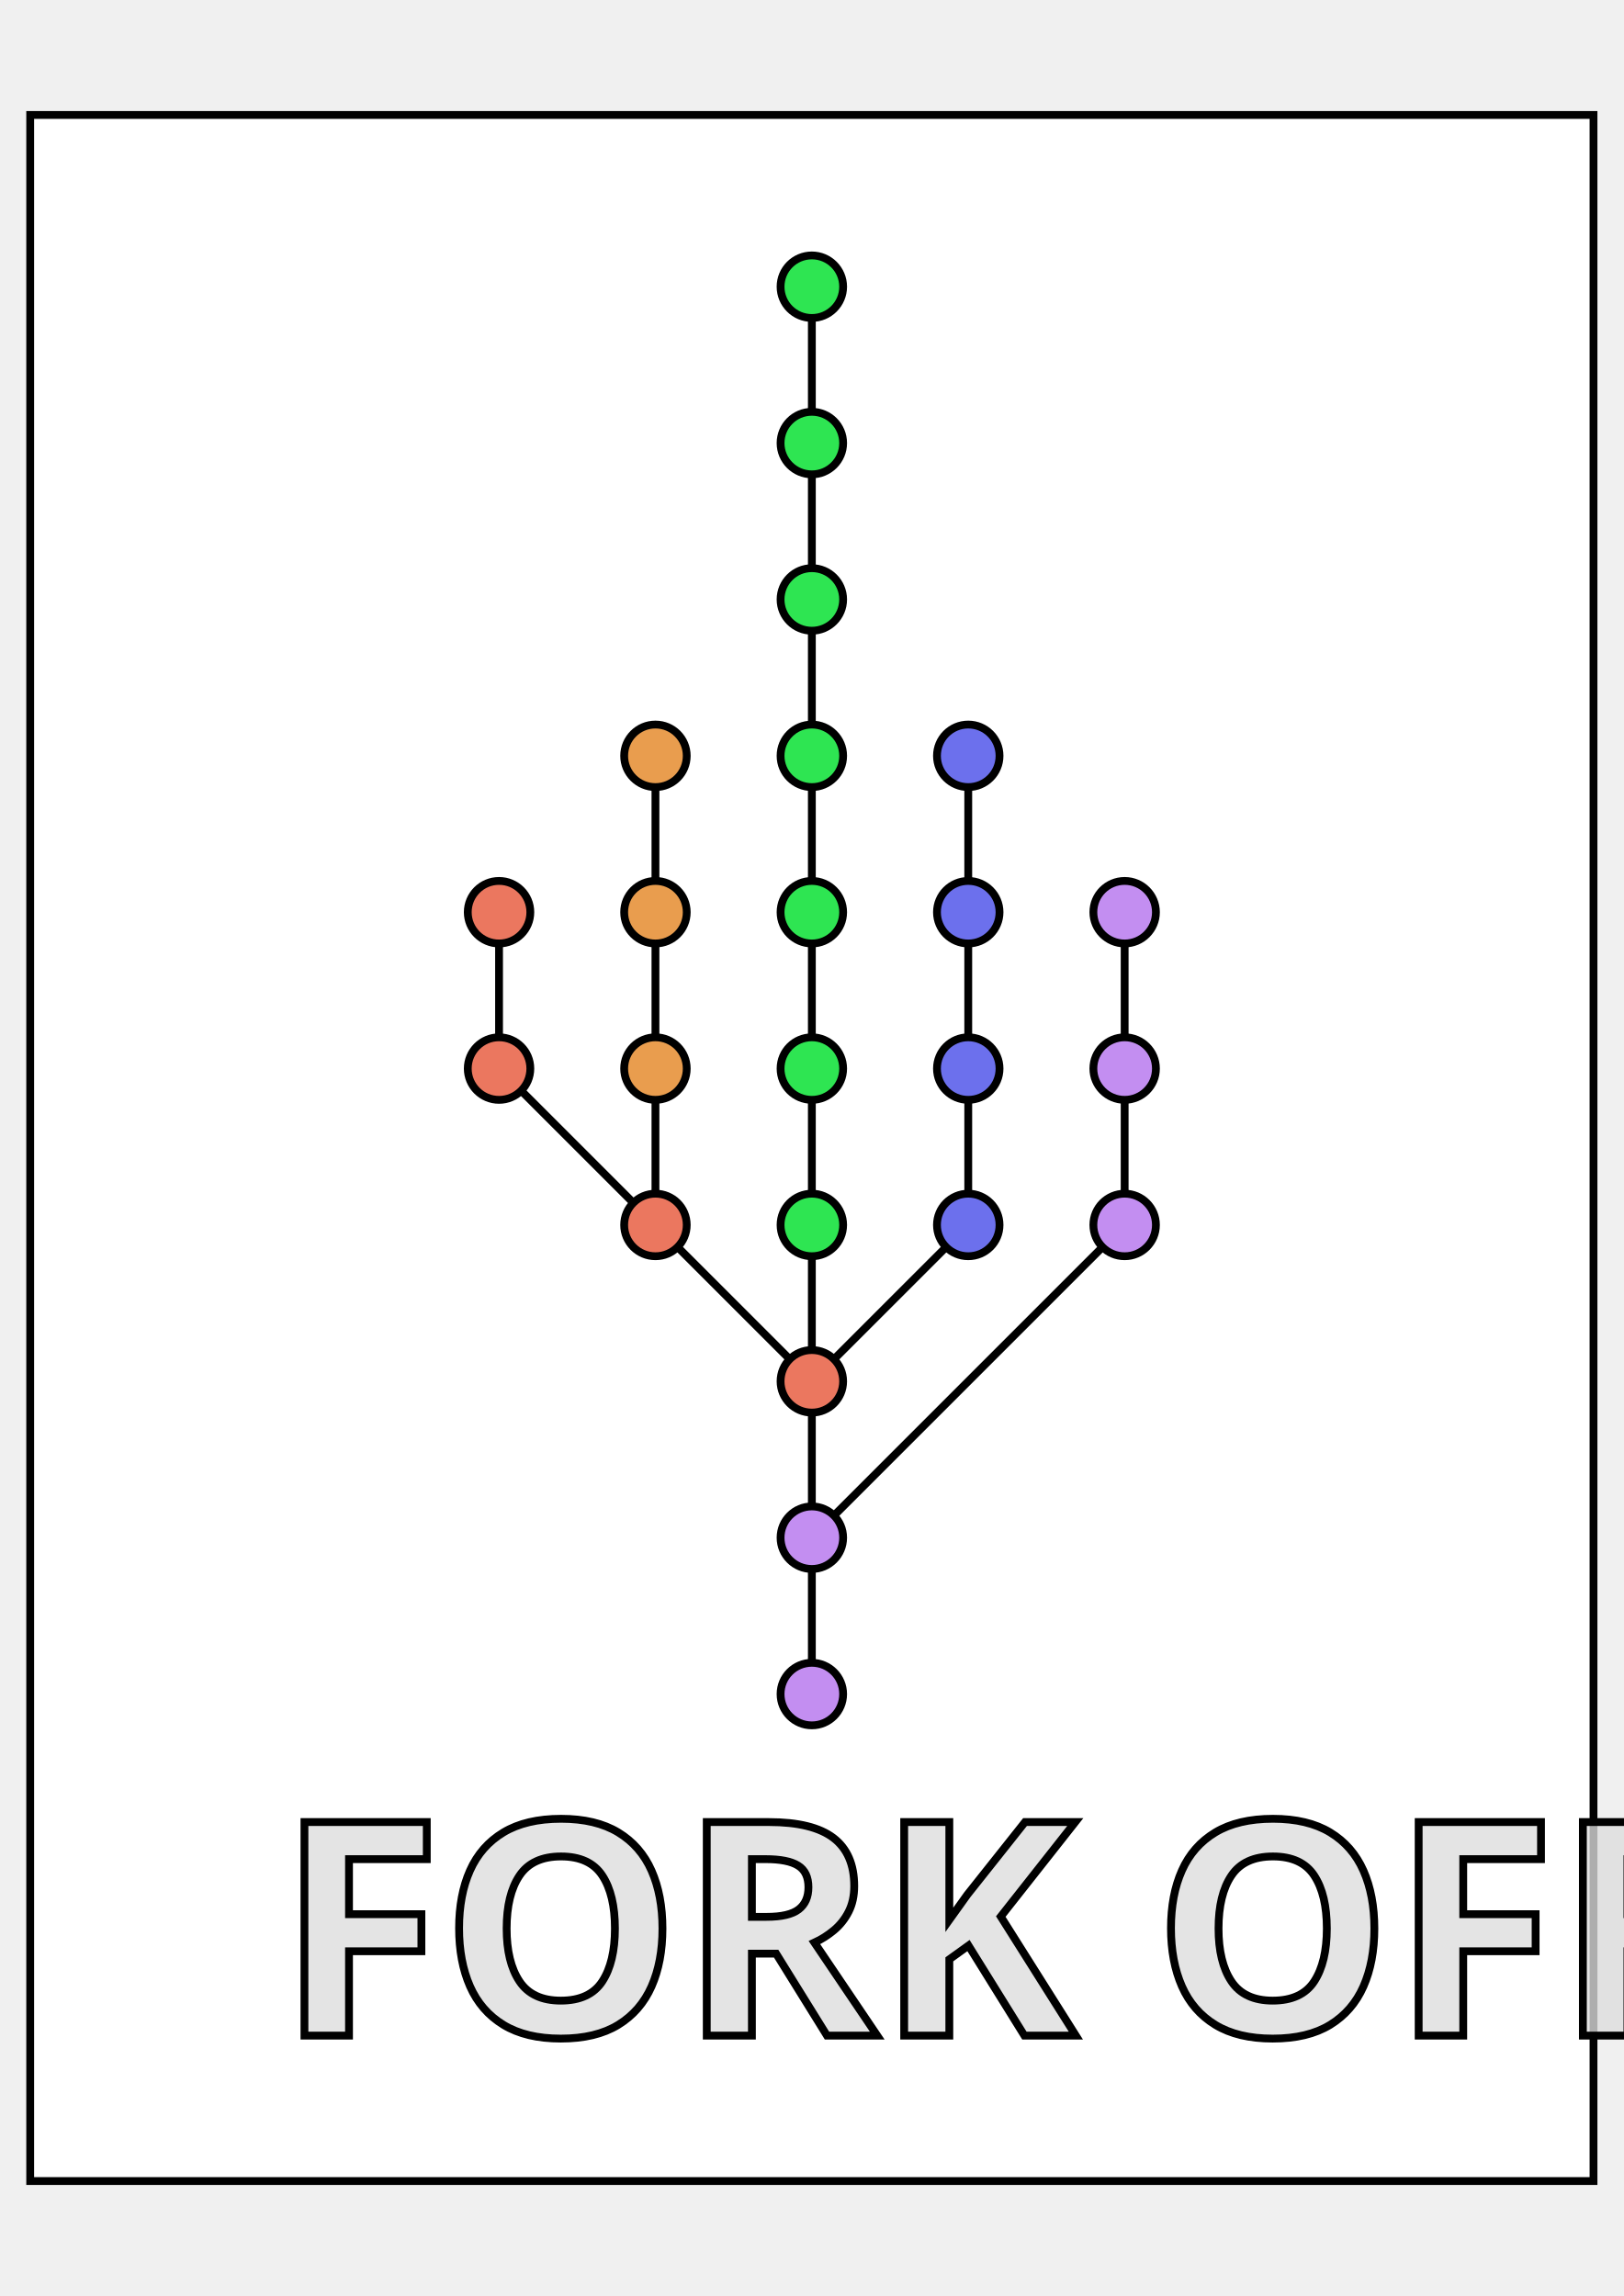
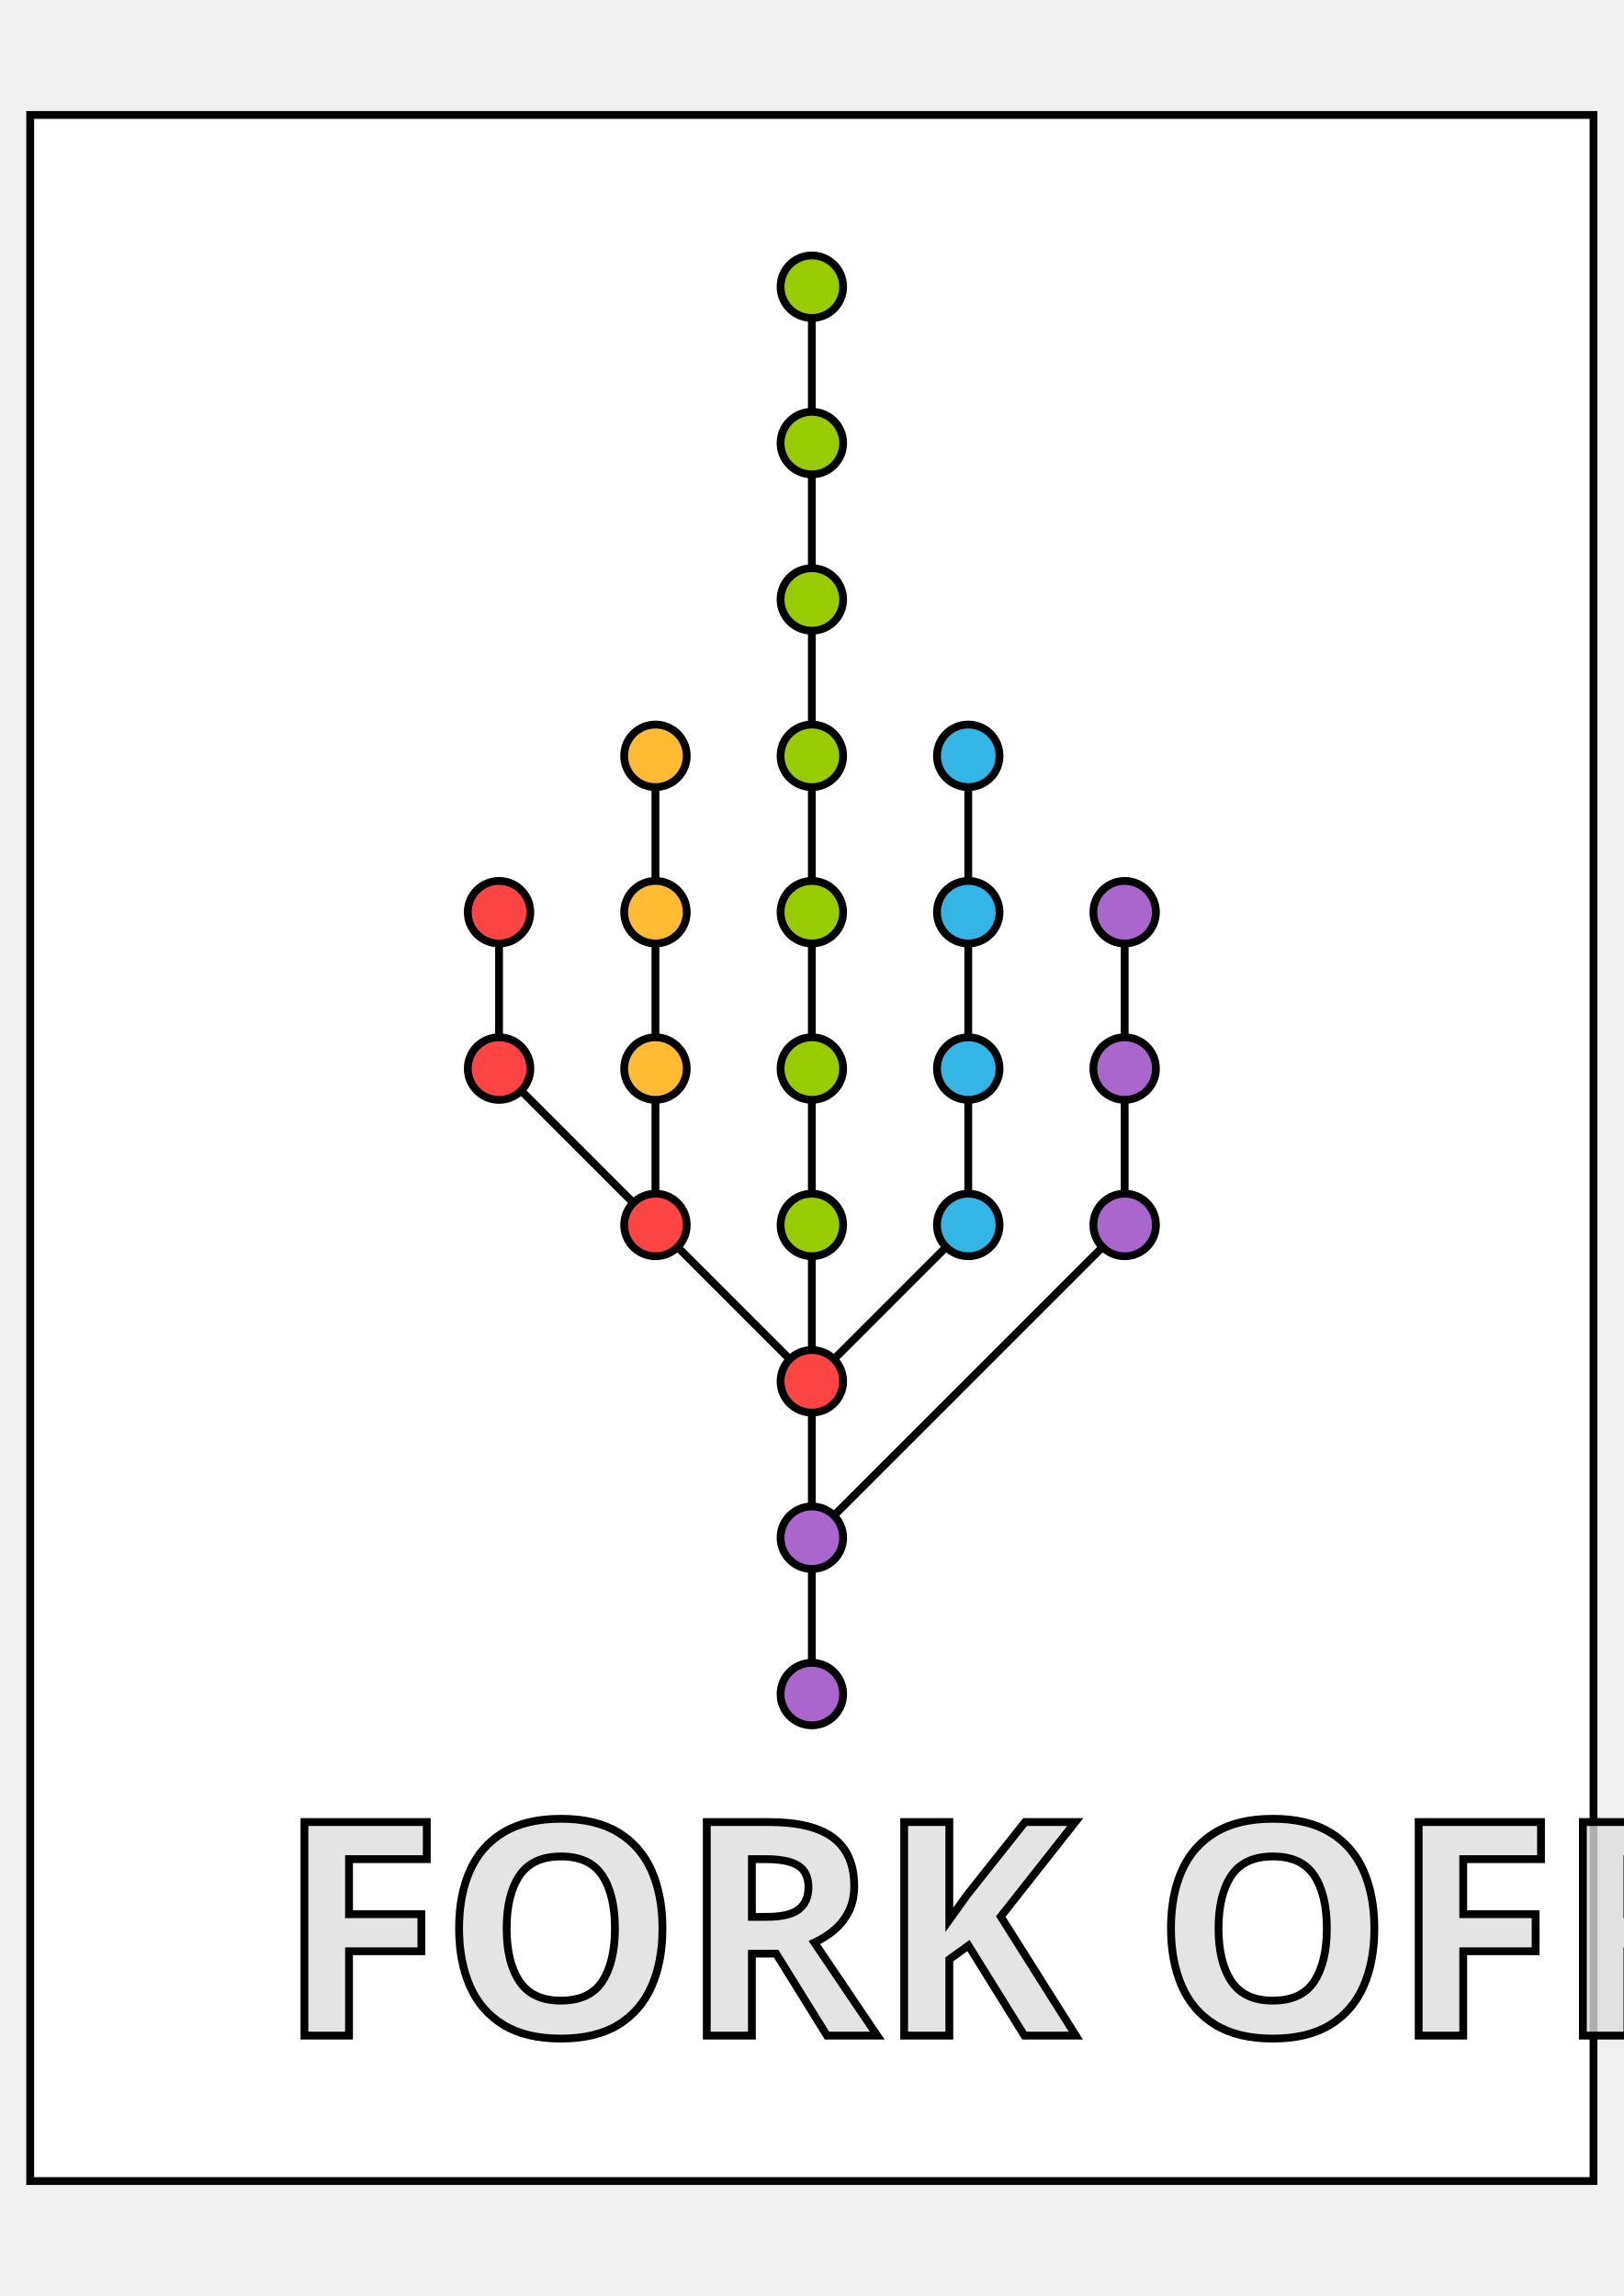
<svg xmlns="http://www.w3.org/2000/svg" width="744.094" height="1052.362" id="svg2" version="1.1">
  <defs id="defs4" />
-   <g id="layer1" />
+   <g id="layer1">
+     <rect style="fill:#ffffff;fill-opacity:1;stroke:#000000;stroke-width:3.581;stroke-miterlimit:4;stroke-opacity:1;stroke-dasharray:none" id="rect4010" width="716.419" height="946.979" x="13.838" y="52.691" />
+   </g>
  <g id="layer2">
-     <rect style="fill:#ffffff;fill-opacity:1;stroke:#000000;stroke-width:3.581;stroke-miterlimit:4;stroke-opacity:1;stroke-dasharray:none" id="rect4010" width="716.419" height="946.979" x="13.838" y="52.691" />
    <g id="g3108" transform="matrix(3.583678,0,0,3.583678,-541.7907,-1005.913)">
      <path id="path3065" d="m 255,317.362 0,20 0,20 0,20 0,20 0,20 0,20 0,20" style="fill:none;stroke:#000000;stroke-width:1px;stroke-linecap:butt;stroke-linejoin:miter;stroke-opacity:1" />
      <path id="path3067" d="m 215,397.362 0,20 20,20 20,20" style="fill:none;stroke:#000000;stroke-width:1px;stroke-linecap:butt;stroke-linejoin:miter;stroke-opacity:1" />
      <path id="path3069" d="m 235,377.362 0,20 0,20 0,20" style="fill:none;stroke:#000000;stroke-width:1px;stroke-linecap:butt;stroke-linejoin:miter;stroke-opacity:1" />
      <path id="path3071" d="m 275,377.362 0,20 0,20 0,20 -20,20" style="fill:none;stroke:#000000;stroke-width:1px;stroke-linecap:butt;stroke-linejoin:miter;stroke-opacity:1" />
      <path id="path3079" d="m 295,397.362 0,20 0,20 -40,40 0,20" style="fill:none;stroke:#000000;stroke-width:1px;stroke-linecap:butt;stroke-linejoin:miter;stroke-opacity:1" />
      <path id="path3081" d="m 255,457.362 0,20" style="fill:none;stroke:#000000;stroke-width:1px;stroke-linecap:butt;stroke-linejoin:miter;stroke-opacity:1" />
    </g>
    <text id="text3884" y="933.009" x="127.176" style="font-size:137.077px;font-style:normal;font-variant:normal;font-weight:500;font-stretch:normal;line-height:125%;letter-spacing:0px;word-spacing:0px;fill:#dcdcdc;fill-opacity:0.789;stroke:#000000;stroke-width:3.584;stroke-opacity:1;font-family:Orbitron;-inkscape-font-specification:Orbitron Medium" xml:space="preserve">
      <tspan style="font-style:normal;font-variant:normal;font-weight:bold;font-stretch:normal;fill:#dcdcdc;fill-opacity:0.789;stroke:#000000;stroke-width:3.584;stroke-opacity:1;font-family:Impact;-inkscape-font-specification:Impact Bold" id="tspan3888" y="933.009" x="127.176">FORK OFF</tspan>
    </text>
-     <path style="fill:#6c70ed;fill-opacity:1;stroke:#000000;stroke-width:0.999;stroke-miterlimit:4;stroke-opacity:1;stroke-dasharray:none" id="path2992" d="m 279,417.362 a 4,4 0 1 1 -8,0 4,4 0 1 1 8,0 z" transform="matrix(3.583678,0,0,3.583678,-541.7907,-1005.913)" />
-     <path d="m 279,417.362 a 4,4 0 1 1 -8,0 4,4 0 1 1 8,0 z" id="path3005" style="fill:#6c70ed;fill-opacity:1;stroke:#000000;stroke-width:0.999;stroke-miterlimit:4;stroke-opacity:1;stroke-dasharray:none" transform="matrix(3.583678,0,0,3.583678,-541.7907,-1149.26)" />
-     <path d="m 279,417.362 a 4,4 0 1 1 -8,0 4,4 0 1 1 8,0 z" id="path3009" style="fill:#c38ef1;fill-opacity:1;stroke:#000000;stroke-width:0.999;stroke-miterlimit:4;stroke-opacity:1;stroke-dasharray:none" transform="matrix(3.583678,0,0,3.583678,-470.1171,-934.2393)" />
-     <path style="fill:#2ee552;fill-opacity:1;stroke:#000000;stroke-width:0.999;stroke-miterlimit:4;stroke-opacity:1;stroke-dasharray:none" id="path3011" d="m 279,417.362 a 4,4 0 1 1 -8,0 4,4 0 1 1 8,0 z" transform="matrix(3.583678,0,0,3.583678,-613.4642,-934.2393)" />
-     <path d="m 279,417.362 a 4,4 0 1 1 -8,0 4,4 0 1 1 8,0 z" id="path3013" style="fill:#6c70ed;fill-opacity:1;stroke:#000000;stroke-width:0.999;stroke-miterlimit:4;stroke-opacity:1;stroke-dasharray:none" transform="matrix(3.583678,0,0,3.583678,-541.7907,-934.2393)" />
-     <path style="fill:#2ee552;fill-opacity:1;stroke:#000000;stroke-width:0.999;stroke-miterlimit:4;stroke-opacity:1;stroke-dasharray:none" id="path3015" d="m 279,417.362 a 4,4 0 1 1 -8,0 4,4 0 1 1 8,0 z" transform="matrix(3.583678,0,0,3.583678,-613.4642,-1220.934)" />
-     <path d="m 279,417.362 a 4,4 0 1 1 -8,0 4,4 0 1 1 8,0 z" id="path3017" style="fill:#eb775f;fill-opacity:1;stroke:#000000;stroke-width:0.999;stroke-miterlimit:4;stroke-opacity:1;stroke-dasharray:none" transform="matrix(3.583678,0,0,3.583678,-613.4642,-862.5658)" />
-     <path style="fill:#2ee552;fill-opacity:1;stroke:#000000;stroke-width:0.999;stroke-miterlimit:4;stroke-opacity:1;stroke-dasharray:none" id="path3019" d="m 279,417.362 a 4,4 0 1 1 -8,0 4,4 0 1 1 8,0 z" transform="matrix(3.583678,0,0,3.583678,-613.4642,-1149.26)" />
-     <path d="m 279,417.362 a 4,4 0 1 1 -8,0 4,4 0 1 1 8,0 z" id="path3021" style="fill:#2ee552;fill-opacity:1;stroke:#000000;stroke-width:0.999;stroke-miterlimit:4;stroke-opacity:1;stroke-dasharray:none" transform="matrix(3.583678,0,0,3.583678,-613.4642,-1005.913)" />
-     <path style="fill:#c38ef1;fill-opacity:1;stroke:#000000;stroke-width:0.999;stroke-miterlimit:4;stroke-opacity:1;stroke-dasharray:none" id="path3023" d="m 279,417.362 a 4,4 0 1 1 -8,0 4,4 0 1 1 8,0 z" transform="matrix(3.583678,0,0,3.583678,-470.1171,-1005.913)" />
-     <path style="fill:#e99d4e;fill-opacity:1;stroke:#000000;stroke-width:0.999;stroke-miterlimit:4;stroke-opacity:1;stroke-dasharray:none" id="path3025" d="m 279,417.362 a 4,4 0 1 1 -8,0 4,4 0 1 1 8,0 z" transform="matrix(3.583678,0,0,3.583678,-685.1378,-1005.913)" />
-     <path d="m 279,417.362 a 4,4 0 1 1 -8,0 4,4 0 1 1 8,0 z" id="path3027" style="fill:#6c70ed;fill-opacity:1;stroke:#000000;stroke-width:0.999;stroke-miterlimit:4;stroke-opacity:1;stroke-dasharray:none" transform="matrix(3.583678,0,0,3.583678,-541.7907,-1077.586)" />
-     <path transform="matrix(3.583678,0,0,3.583678,-613.4642,-1077.586)" style="fill:#2ee552;fill-opacity:1;stroke:#000000;stroke-width:0.999;stroke-miterlimit:4;stroke-opacity:1;stroke-dasharray:none" id="path3031" d="m 279,417.362 a 4,4 0 1 1 -8,0 4,4 0 1 1 8,0 z" />
-     <path d="m 279,417.362 a 4,4 0 1 1 -8,0 4,4 0 1 1 8,0 z" id="path3035" style="fill:#e99d4e;fill-opacity:1;stroke:#000000;stroke-width:0.999;stroke-miterlimit:4;stroke-opacity:1;stroke-dasharray:none" transform="matrix(3.583678,0,0,3.583678,-685.1378,-1077.586)" />
-     <path transform="matrix(3.583678,0,0,3.583678,-685.1378,-1149.26)" style="fill:#e99d4e;fill-opacity:1;stroke:#000000;stroke-width:0.999;stroke-miterlimit:4;stroke-opacity:1;stroke-dasharray:none" id="path3037" d="m 279,417.362 a 4,4 0 1 1 -8,0 4,4 0 1 1 8,0 z" />
-     <path transform="matrix(3.583678,0,0,3.583678,-613.4642,-1292.607)" d="m 279,417.362 a 4,4 0 1 1 -8,0 4,4 0 1 1 8,0 z" id="path3045" style="fill:#2ee552;fill-opacity:1;stroke:#000000;stroke-width:0.999;stroke-miterlimit:4;stroke-opacity:1;stroke-dasharray:none" />
-     <path style="fill:#2ee552;fill-opacity:1;stroke:#000000;stroke-width:0.999;stroke-miterlimit:4;stroke-opacity:1;stroke-dasharray:none" id="path3047" d="m 279,417.362 a 4,4 0 1 1 -8,0 4,4 0 1 1 8,0 z" transform="matrix(3.583678,0,0,3.583678,-613.4642,-1364.281)" />
-     <path transform="matrix(3.583678,0,0,3.583678,-756.8114,-1077.586)" style="fill:#eb775f;fill-opacity:1;stroke:#000000;stroke-width:0.999;stroke-miterlimit:4;stroke-opacity:1;stroke-dasharray:none" id="path3057" d="m 279,417.362 a 4,4 0 1 1 -8,0 4,4 0 1 1 8,0 z" />
-     <path d="m 279,417.362 a 4,4 0 1 1 -8,0 4,4 0 1 1 8,0 z" id="path3059" style="fill:#eb775f;fill-opacity:1;stroke:#000000;stroke-width:0.999;stroke-miterlimit:4;stroke-opacity:1;stroke-dasharray:none" transform="matrix(3.583678,0,0,3.583678,-756.8114,-1005.913)" />
-     <path transform="matrix(3.583678,0,0,3.583678,-685.1378,-934.2393)" style="fill:#eb775f;fill-opacity:1;stroke:#000000;stroke-width:0.999;stroke-miterlimit:4;stroke-opacity:1;stroke-dasharray:none" id="path3061" d="m 279,417.362 a 4,4 0 1 1 -8,0 4,4 0 1 1 8,0 z" />
-     <path d="m 279,417.362 a 4,4 0 1 1 -8,0 4,4 0 1 1 8,0 z" id="path3063" style="fill:#c38ef1;fill-opacity:1;stroke:#000000;stroke-width:0.999;stroke-miterlimit:4;stroke-opacity:1;stroke-dasharray:none" transform="matrix(3.583678,0,0,3.583678,-470.1171,-1077.586)" />
-     <path transform="matrix(3.583678,0,0,3.583678,-613.4642,-790.8922)" style="fill:#c38ef1;fill-opacity:1;stroke:#000000;stroke-width:0.999;stroke-miterlimit:4;stroke-opacity:1;stroke-dasharray:none" id="path3075" d="m 279,417.362 a 4,4 0 1 1 -8,0 4,4 0 1 1 8,0 z" />
-     <path d="m 279,417.362 a 4,4 0 1 1 -8,0 4,4 0 1 1 8,0 z" id="path3077" style="fill:#c38ef1;fill-opacity:1;stroke:#000000;stroke-width:0.999;stroke-miterlimit:4;stroke-opacity:1;stroke-dasharray:none" transform="matrix(3.583678,0,0,3.583678,-613.4642,-719.2187)" />
+     <path style="fill:#33b5e5;fill-opacity:1;stroke:#000000;stroke-width:0.999;stroke-miterlimit:4;stroke-opacity:1;stroke-dasharray:none" id="path2992" d="m 279,417.362 a 4,4 0 1 1 -8,0 4,4 0 1 1 8,0 z" transform="matrix(3.583678,0,0,3.583678,-541.7907,-1005.913)" />
+     <path d="m 279,417.362 a 4,4 0 1 1 -8,0 4,4 0 1 1 8,0 z" id="path3005" style="fill:#33b5e5;fill-opacity:1;stroke:#000000;stroke-width:0.999;stroke-miterlimit:4;stroke-opacity:1;stroke-dasharray:none" transform="matrix(3.583678,0,0,3.583678,-541.7907,-1149.26)" />
+     <path d="m 279,417.362 a 4,4 0 1 1 -8,0 4,4 0 1 1 8,0 z" id="path3009" style="fill:#aa66cc;fill-opacity:1;stroke:#000000;stroke-width:0.999;stroke-miterlimit:4;stroke-opacity:1;stroke-dasharray:none" transform="matrix(3.583678,0,0,3.583678,-470.1171,-934.2393)" />
+     <path style="fill:#99cc00;fill-opacity:1;stroke:#000000;stroke-width:0.999;stroke-miterlimit:4;stroke-opacity:1;stroke-dasharray:none" id="path3011" d="m 279,417.362 a 4,4 0 1 1 -8,0 4,4 0 1 1 8,0 z" transform="matrix(3.583678,0,0,3.583678,-613.4642,-934.2393)" />
+     <path d="m 279,417.362 a 4,4 0 1 1 -8,0 4,4 0 1 1 8,0 z" id="path3013" style="fill:#33b5e5;fill-opacity:1;stroke:#000000;stroke-width:0.999;stroke-miterlimit:4;stroke-opacity:1;stroke-dasharray:none" transform="matrix(3.583678,0,0,3.583678,-541.7907,-934.2393)" />
+     <path style="fill:#99cc00;fill-opacity:1;stroke:#000000;stroke-width:0.999;stroke-miterlimit:4;stroke-opacity:1;stroke-dasharray:none" id="path3015" d="m 279,417.362 a 4,4 0 1 1 -8,0 4,4 0 1 1 8,0 z" transform="matrix(3.583678,0,0,3.583678,-613.4642,-1220.934)" />
+     <path d="m 279,417.362 a 4,4 0 1 1 -8,0 4,4 0 1 1 8,0 z" id="path3017" style="fill:#ff4444;fill-opacity:1;stroke:#000000;stroke-width:0.999;stroke-miterlimit:4;stroke-opacity:1;stroke-dasharray:none" transform="matrix(3.583678,0,0,3.583678,-613.4642,-862.5658)" />
+     <path style="fill:#99cc00;fill-opacity:1;stroke:#000000;stroke-width:0.999;stroke-miterlimit:4;stroke-opacity:1;stroke-dasharray:none" id="path3019" d="m 279,417.362 a 4,4 0 1 1 -8,0 4,4 0 1 1 8,0 z" transform="matrix(3.583678,0,0,3.583678,-613.4642,-1149.26)" />
+     <path d="m 279,417.362 a 4,4 0 1 1 -8,0 4,4 0 1 1 8,0 z" id="path3021" style="fill:#99cc00;fill-opacity:1;stroke:#000000;stroke-width:0.999;stroke-miterlimit:4;stroke-opacity:1;stroke-dasharray:none" transform="matrix(3.583678,0,0,3.583678,-613.4642,-1005.913)" />
+     <path style="fill:#aa66cc;fill-opacity:1;stroke:#000000;stroke-width:0.999;stroke-miterlimit:4;stroke-opacity:1;stroke-dasharray:none" id="path3023" d="m 279,417.362 a 4,4 0 1 1 -8,0 4,4 0 1 1 8,0 z" transform="matrix(3.583678,0,0,3.583678,-470.1171,-1005.913)" />
+     <path style="fill:#ffbb33;fill-opacity:1;stroke:#000000;stroke-width:0.999;stroke-miterlimit:4;stroke-opacity:1;stroke-dasharray:none" id="path3025" d="m 279,417.362 a 4,4 0 1 1 -8,0 4,4 0 1 1 8,0 z" transform="matrix(3.583678,0,0,3.583678,-685.1378,-1005.913)" />
+     <path d="m 279,417.362 a 4,4 0 1 1 -8,0 4,4 0 1 1 8,0 z" id="path3027" style="fill:#33b5e5;fill-opacity:1;stroke:#000000;stroke-width:0.999;stroke-miterlimit:4;stroke-opacity:1;stroke-dasharray:none" transform="matrix(3.583678,0,0,3.583678,-541.7907,-1077.586)" />
+     <path transform="matrix(3.583678,0,0,3.583678,-613.4642,-1077.586)" style="fill:#99cc00;fill-opacity:1;stroke:#000000;stroke-width:0.999;stroke-miterlimit:4;stroke-opacity:1;stroke-dasharray:none" id="path3031" d="m 279,417.362 a 4,4 0 1 1 -8,0 4,4 0 1 1 8,0 z" />
+     <path d="m 279,417.362 a 4,4 0 1 1 -8,0 4,4 0 1 1 8,0 z" id="path3035" style="fill:#ffbb33;fill-opacity:1;stroke:#000000;stroke-width:0.999;stroke-miterlimit:4;stroke-opacity:1;stroke-dasharray:none" transform="matrix(3.583678,0,0,3.583678,-685.1378,-1077.586)" />
+     <path transform="matrix(3.583678,0,0,3.583678,-685.1378,-1149.26)" style="fill:#ffbb33;fill-opacity:1;stroke:#000000;stroke-width:0.999;stroke-miterlimit:4;stroke-opacity:1;stroke-dasharray:none" id="path3037" d="m 279,417.362 a 4,4 0 1 1 -8,0 4,4 0 1 1 8,0 z" />
+     <path transform="matrix(3.583678,0,0,3.583678,-613.4642,-1292.607)" d="m 279,417.362 a 4,4 0 1 1 -8,0 4,4 0 1 1 8,0 z" id="path3045" style="fill:#99cc00;fill-opacity:1;stroke:#000000;stroke-width:0.999;stroke-miterlimit:4;stroke-opacity:1;stroke-dasharray:none" />
+     <path style="fill:#99cc00;fill-opacity:1;stroke:#000000;stroke-width:0.999;stroke-miterlimit:4;stroke-opacity:1;stroke-dasharray:none" id="path3047" d="m 279,417.362 a 4,4 0 1 1 -8,0 4,4 0 1 1 8,0 z" transform="matrix(3.583678,0,0,3.583678,-613.4642,-1364.281)" />
+     <path transform="matrix(3.583678,0,0,3.583678,-756.8114,-1077.586)" style="fill:#ff4444;fill-opacity:1;stroke:#000000;stroke-width:0.999;stroke-miterlimit:4;stroke-opacity:1;stroke-dasharray:none" id="path3057" d="m 279,417.362 a 4,4 0 1 1 -8,0 4,4 0 1 1 8,0 z" />
+     <path d="m 279,417.362 a 4,4 0 1 1 -8,0 4,4 0 1 1 8,0 z" id="path3059" style="fill:#ff4444;fill-opacity:1;stroke:#000000;stroke-width:0.999;stroke-miterlimit:4;stroke-opacity:1;stroke-dasharray:none" transform="matrix(3.583678,0,0,3.583678,-756.8114,-1005.913)" />
+     <path transform="matrix(3.583678,0,0,3.583678,-685.1378,-934.2393)" style="fill:#ff4444;fill-opacity:1;stroke:#000000;stroke-width:0.999;stroke-miterlimit:4;stroke-opacity:1;stroke-dasharray:none" id="path3061" d="m 279,417.362 a 4,4 0 1 1 -8,0 4,4 0 1 1 8,0 z" />
+     <path d="m 279,417.362 a 4,4 0 1 1 -8,0 4,4 0 1 1 8,0 z" id="path3063" style="fill:#aa66cc;fill-opacity:1;stroke:#000000;stroke-width:0.999;stroke-miterlimit:4;stroke-opacity:1;stroke-dasharray:none" transform="matrix(3.583678,0,0,3.583678,-470.1171,-1077.586)" />
+     <path transform="matrix(3.583678,0,0,3.583678,-613.4642,-790.8922)" style="fill:#aa66cc;fill-opacity:1;stroke:#000000;stroke-width:0.999;stroke-miterlimit:4;stroke-opacity:1;stroke-dasharray:none" id="path3075" d="m 279,417.362 a 4,4 0 1 1 -8,0 4,4 0 1 1 8,0 z" />
+     <path d="m 279,417.362 a 4,4 0 1 1 -8,0 4,4 0 1 1 8,0 z" id="path3077" style="fill:#aa66cc;fill-opacity:1;stroke:#000000;stroke-width:0.999;stroke-miterlimit:4;stroke-opacity:1;stroke-dasharray:none" transform="matrix(3.583678,0,0,3.583678,-613.4642,-719.2187)" />
  </g>
</svg>
